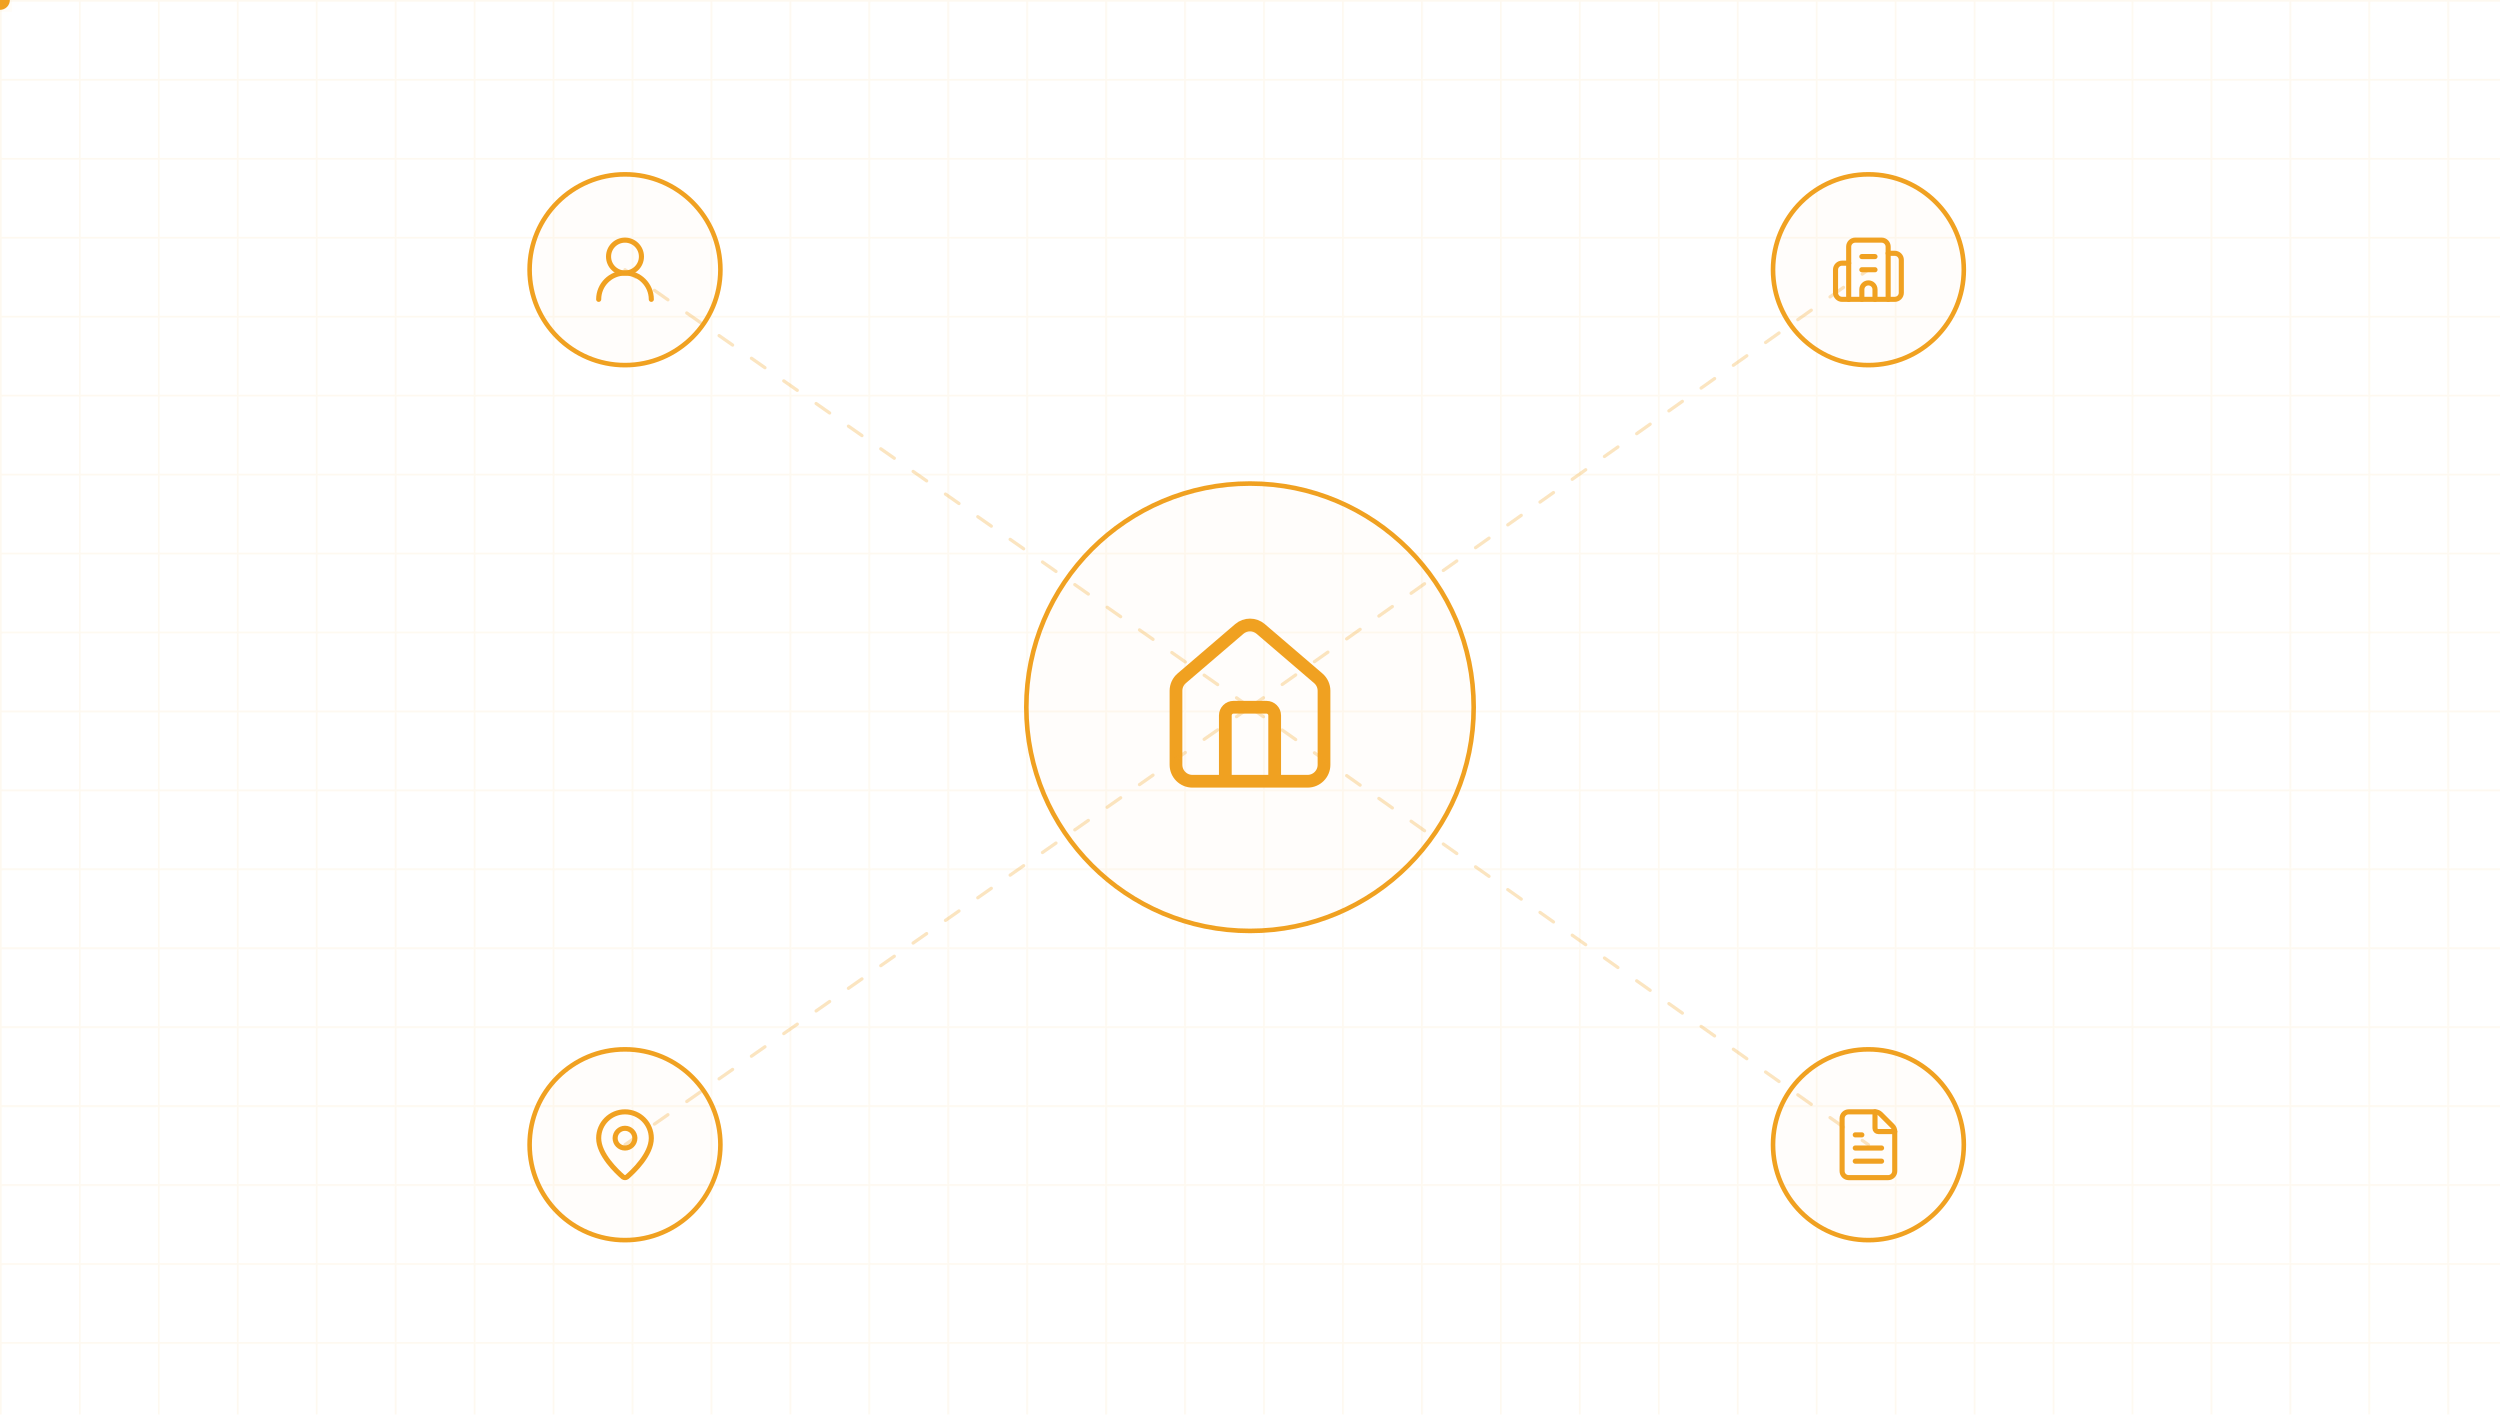
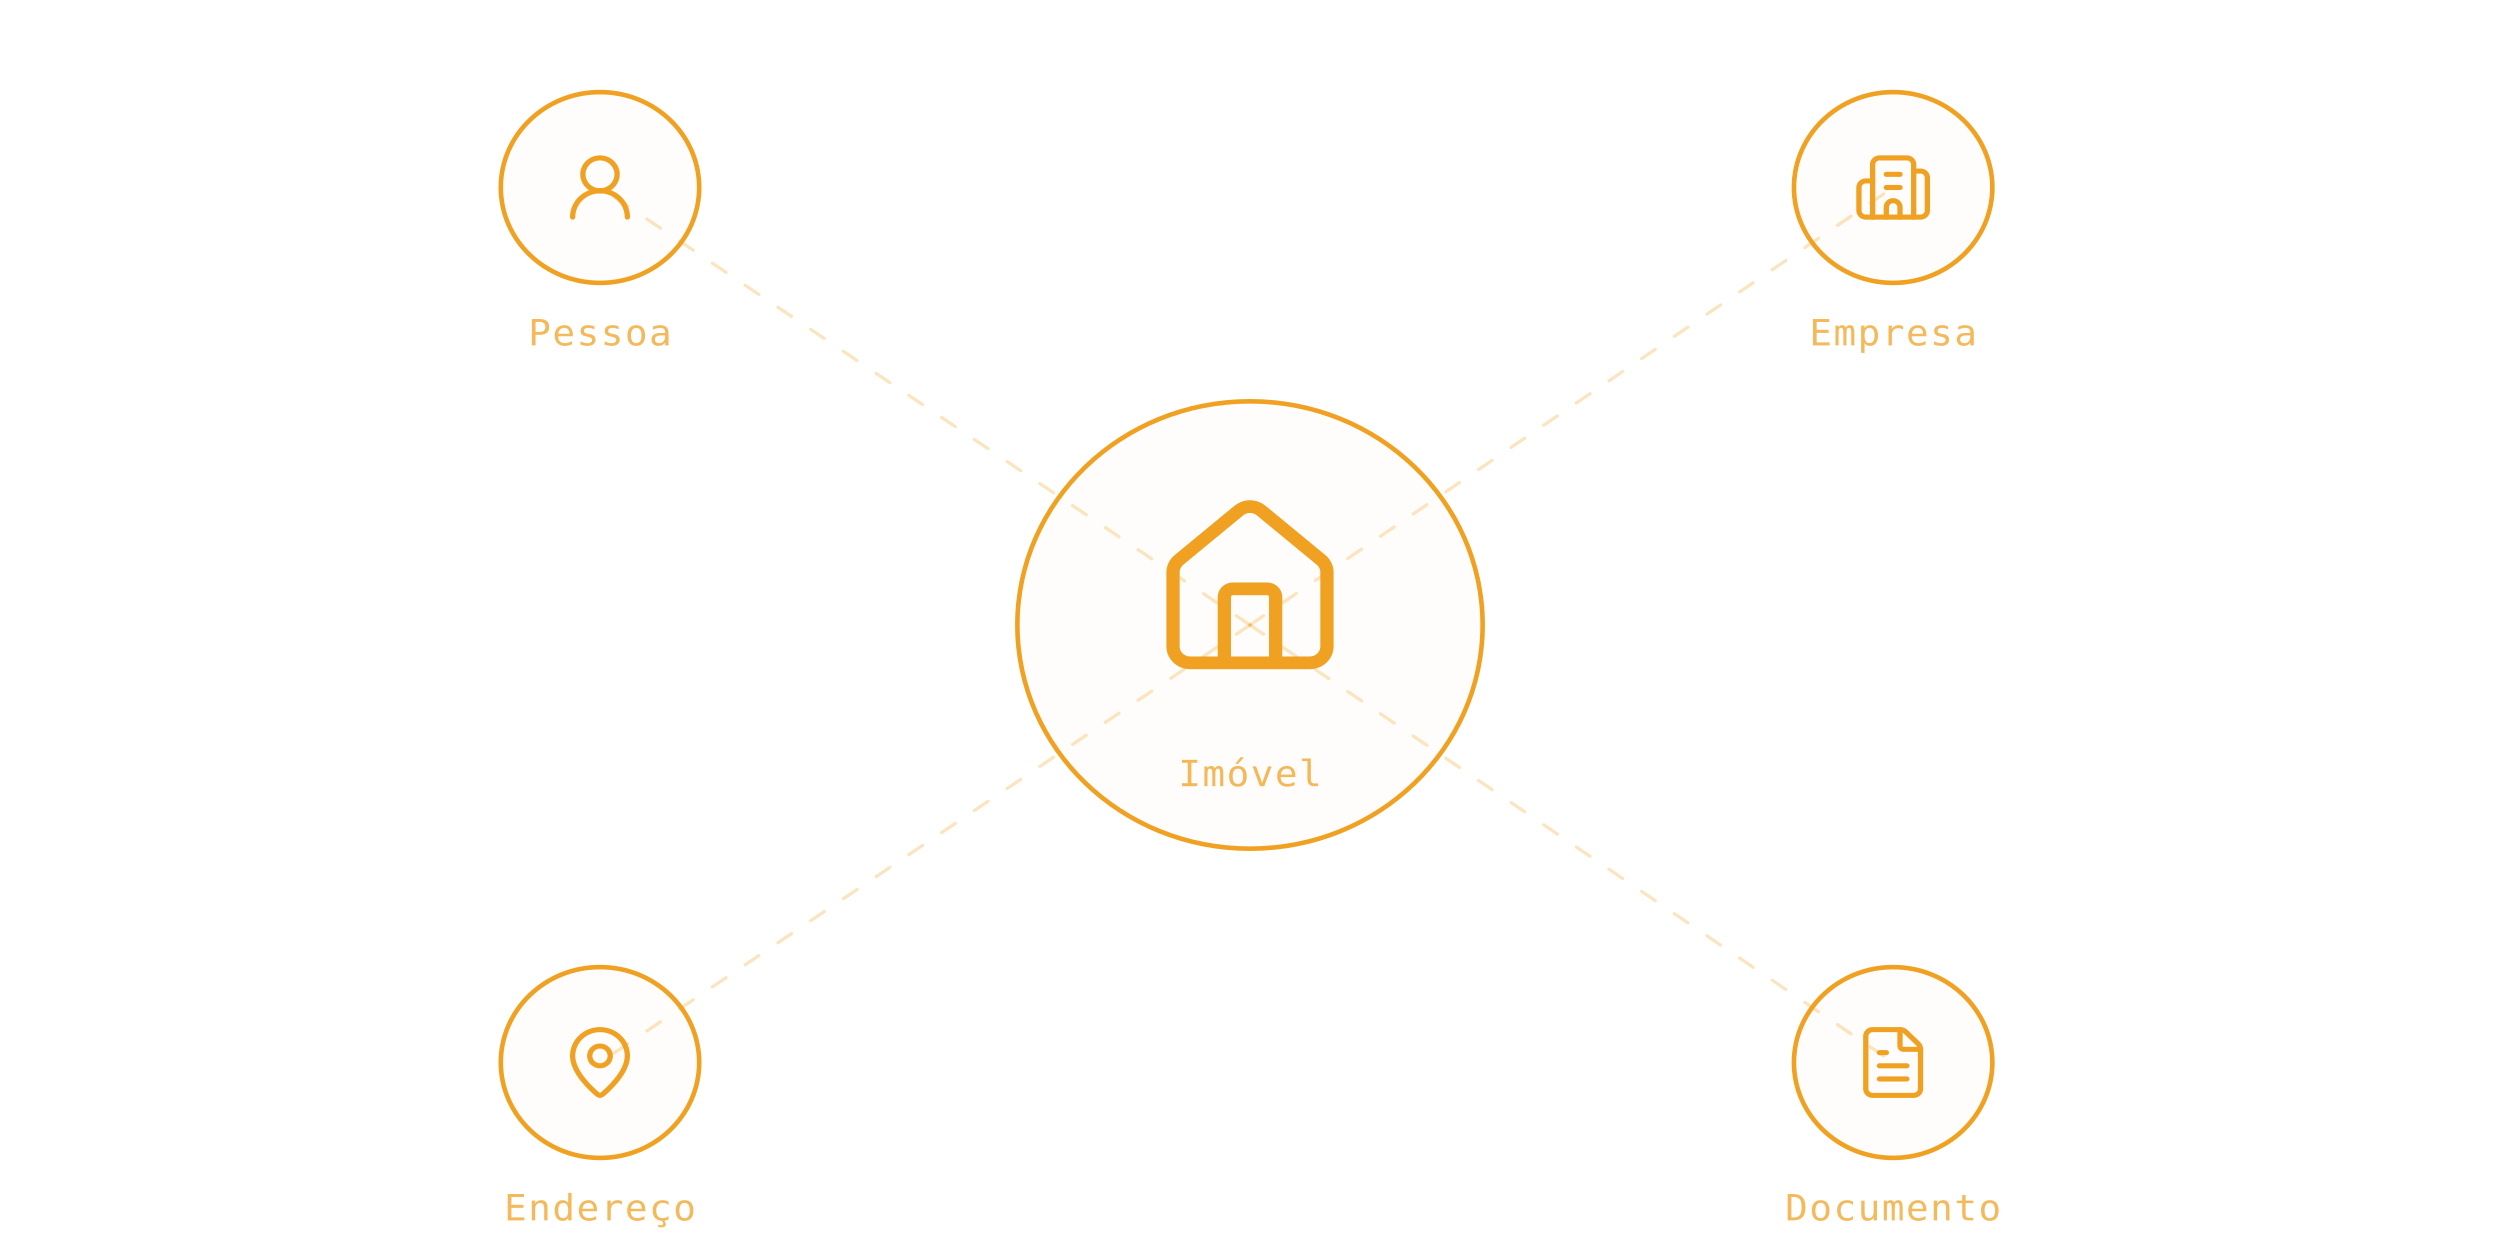
- <svg xmlns="http://www.w3.org/2000/svg" width="760" height="430" viewBox="0 0 760 430" role="img" aria-labelledby="title description">
+ <svg xmlns="http://www.w3.org/2000/svg" width="760" height="380" viewBox="0 0 760 380" role="img" aria-labelledby="title description">
  <style>
  :host{display:block;color:#f0a121}
-   svg{display:block;width:100%;height:auto;aspect-ratio:16/9;background:transparent;overflow:hidden}
-   .sk-grid{fill:none;stroke:#f0a121;stroke-width:1;stroke-opacity:.07}
+   svg{display:block;width:100%;height:auto;aspect-ratio:2/1;background:transparent;overflow:hidden}
  .sk-line,.sk-icon,.sk-flow,.sk-hair,.sk-ghost{fill:none;stroke:#f0a121;stroke-linecap:round;stroke-linejoin:round;vector-effect:non-scaling-stroke}
  .sk-line,.sk-icon{stroke-width:1.55}
  .sk-hair{stroke-width:.85;stroke-opacity:.3}
  .sk-ghost{stroke-width:1;stroke-opacity:.28;stroke-dasharray:5 7}
  .sk-flow{stroke-width:1.1;stroke-opacity:.42;stroke-dasharray:7 8;animation:flow 2.2s linear infinite}
+   .sk-arrow{fill:none;stroke:#f0a121;stroke-width:1.15;stroke-opacity:.7;marker-end:url(#sk-arrow);vector-effect:non-scaling-stroke}
  .sk-plane,.sk-row-bg,.sk-icon-box{fill:rgba(240,161,33,.024);stroke:#f0a121;stroke-width:1.15;stroke-opacity:.68;vector-effect:non-scaling-stroke}
  .sk-row-bg{fill:rgba(240,161,33,.018);stroke-opacity:.24}
  .sk-icon-box{stroke-opacity:.34}
  .sk-hot{fill:#f0a121;filter:url(#soft-glow)}
  .sk-label{fill:#f0a121;font:500 16px 'DM Mono',ui-monospace,monospace;letter-spacing:.08em}
  .sk-small-label{fill:#f0a121;fill-opacity:.58;font:500 10px 'DM Mono',ui-monospace,monospace;letter-spacing:.13em}
+   .sk-node-label{fill:#f0a121;fill-opacity:.74;font:500 11px 'DM Mono',ui-monospace,monospace;text-anchor:middle;letter-spacing:.04em}
+   .sk-flow-label{fill:#f0a121;fill-opacity:.9;font:500 17px 'DM Mono',ui-monospace,monospace;text-anchor:middle;letter-spacing:.01em}
+   .sk-flow-caption{fill:#f0a121;fill-opacity:.62;font:500 13px 'DM Mono',ui-monospace,monospace;text-anchor:middle;letter-spacing:.07em}
  .is-muted{opacity:.45}
  .sk-corner{fill:none;stroke:#f0a121;stroke-width:1;stroke-opacity:.35}
  .sk-node-ring,.sk-timeline-dot{fill:rgba(240,161,33,.018);stroke:#f0a121;stroke-width:1.4;vector-effect:non-scaling-stroke}
  .sk-timeline-dot{fill:#f0a121;stroke-width:0;filter:url(#soft-glow)}
  @keyframes flow{to{stroke-dashoffset:-30}}
  @media(prefers-reduced-motion:reduce){*{animation:none!important}}
</style>
-   <defs>
-     <pattern id="entity-house-user-company-location-file" width="24" height="24" patternUnits="userSpaceOnUse">
-       <path d="M24 0H0V24" class="sk-grid" />
-     </pattern>
-     <filter id="soft-glow">
-       <feGaussianBlur stdDeviation="3" result="blur" />
-       <feMerge>
-         <feMergeNode in="blur" />
-         <feMergeNode in="SourceGraphic" />
-       </feMerge>
-     </filter>
-   </defs>
-   <rect width="760" height="430" fill="url(#entity-house-user-company-location-file)" />
-   <circle class="sk-node-ring" cx="380" cy="215" r="68" />
-   <g class="sk-icon" transform="translate(350 185) scale(2.5)">
-     <path d="M15 21v-8a1 1 0 0 0-1-1h-4a1 1 0 0 0-1 1v8M3 10a2 2 0 0 1 .709-1.528l7-6a2 2 0 0 1 2.582 0l7 6A2 2 0 0 1 21 10v9a2 2 0 0 1-2 2H5a2 2 0 0 1-2-2z" />
+   <g transform="translate(-15.2 -25) scale(1.04 1)">
+     <defs>
+       <filter id="soft-glow">
+         <feGaussianBlur stdDeviation="3" result="blur" />
+         <feMerge>
+           <feMergeNode in="blur" />
+           <feMergeNode in="SourceGraphic" />
+         </feMerge>
+       </filter>
+       <marker id="sk-arrow" markerWidth="8" markerHeight="8" refX="7" refY="4" orient="auto">
+         <path d="M0 0 8 4 0 8z" fill="#f0a121" fill-opacity=".72" />
+       </marker>
+     </defs>
+     <circle class="sk-node-ring" cx="380" cy="215" r="68" />
+     <g class="sk-icon" transform="translate(350 174) scale(2.5)">
+       <path d="M15 21v-8a1 1 0 0 0-1-1h-4a1 1 0 0 0-1 1v8M3 10a2 2 0 0 1 .709-1.528l7-6a2 2 0 0 1 2.582 0l7 6A2 2 0 0 1 21 10v9a2 2 0 0 1-2 2H5a2 2 0 0 1-2-2z" />
+     </g>
+     <text class="sk-node-label" x="380" y="264">Imóvel</text>
+     <path class="sk-ghost" d="M380 215L190 82" />
+     <g transform="translate(190 82)">
+       <circle class="sk-node-ring" r="29" />
+       <g class="sk-icon" transform="translate(-12 -12) scale(1)">
+         <circle cx="12" cy="8" r="5" />
+         <path d="M20 21a8 8 0 0 0-16 0" />
+       </g>
+     </g>
+     <text class="sk-node-label" x="190" y="130">Pessoa</text>
+     <path class="sk-ghost" d="M380 215L568 82" />
+     <g transform="translate(568 82)">
+       <circle class="sk-node-ring" r="29" />
+       <g class="sk-icon" transform="translate(-12 -12) scale(1)">
+         <path d="M10 12h4M10 8h4M14 21v-3a2 2 0 0 0-4 0v3" />
+         <path d="M6 10H4a2 2 0 0 0-2 2v7a2 2 0 0 0 2 2h16a2 2 0 0 0 2-2V9a2 2 0 0 0-2-2h-2" />
+         <path d="M6 21V5a2 2 0 0 1 2-2h8a2 2 0 0 1 2 2v16" />
+       </g>
+     </g>
+     <text class="sk-node-label" x="568" y="130">Empresa</text>
+     <path class="sk-ghost" d="M380 215L190 348" />
+     <g transform="translate(190 348)">
+       <circle class="sk-node-ring" r="29" />
+       <g class="sk-icon" transform="translate(-12 -12) scale(1)">
+         <path d="M20 10c0 4.993-5.539 10.193-7.399 11.799a1 1 0 0 1-1.202 0C9.539 20.193 4 14.993 4 10a8 8 0 0 1 16 0" />
+         <circle cx="12" cy="10" r="3" />
+       </g>
+     </g>
+     <text class="sk-node-label" x="190" y="396">Endereço</text>
+     <path class="sk-ghost" d="M380 215L568 348" />
+     <g transform="translate(568 348)">
+       <circle class="sk-node-ring" r="29" />
+       <g class="sk-icon" transform="translate(-12 -12) scale(1)">
+         <path d="M6 22a2 2 0 0 1-2-2V4a2 2 0 0 1 2-2h8a2.4 2.4 0 0 1 1.704.706l3.588 3.588A2.4 2.4 0 0 1 20 8v12a2 2 0 0 1-2 2z" />
+         <path d="M14 2v5a1 1 0 0 0 1 1h5M10 9H8M16 13H8M16 17H8" />
+       </g>
+     </g>
+     <text class="sk-node-label" x="568" y="396">Documento</text>
+     <circle class="sk-hot" r="3">
+       <animateMotion dur="4.8s" begin="0s" repeatCount="indefinite" path="M380 215L190 82" />
+     </circle>
  </g>
-   <path class="sk-ghost" d="M380 215L190 82" />
-   <g transform="translate(190 82)">
-     <circle class="sk-node-ring" r="29" />
-     <g class="sk-icon" transform="translate(-12 -12) scale(1)">
-       <circle cx="12" cy="8" r="5" />
-       <path d="M20 21a8 8 0 0 0-16 0" />
-     </g>
-   </g>
-   <path class="sk-ghost" d="M380 215L568 82" />
-   <g transform="translate(568 82)">
-     <circle class="sk-node-ring" r="29" />
-     <g class="sk-icon" transform="translate(-12 -12) scale(1)">
-       <path d="M10 12h4M10 8h4M14 21v-3a2 2 0 0 0-4 0v3" />
-       <path d="M6 10H4a2 2 0 0 0-2 2v7a2 2 0 0 0 2 2h16a2 2 0 0 0 2-2V9a2 2 0 0 0-2-2h-2" />
-       <path d="M6 21V5a2 2 0 0 1 2-2h8a2 2 0 0 1 2 2v16" />
-     </g>
-   </g>
-   <path class="sk-ghost" d="M380 215L190 348" />
-   <g transform="translate(190 348)">
-     <circle class="sk-node-ring" r="29" />
-     <g class="sk-icon" transform="translate(-12 -12) scale(1)">
-       <path d="M20 10c0 4.993-5.539 10.193-7.399 11.799a1 1 0 0 1-1.202 0C9.539 20.193 4 14.993 4 10a8 8 0 0 1 16 0" />
-       <circle cx="12" cy="10" r="3" />
-     </g>
-   </g>
-   <path class="sk-ghost" d="M380 215L568 348" />
-   <g transform="translate(568 348)">
-     <circle class="sk-node-ring" r="29" />
-     <g class="sk-icon" transform="translate(-12 -12) scale(1)">
-       <path d="M6 22a2 2 0 0 1-2-2V4a2 2 0 0 1 2-2h8a2.4 2.4 0 0 1 1.704.706l3.588 3.588A2.4 2.4 0 0 1 20 8v12a2 2 0 0 1-2 2z" />
-       <path d="M14 2v5a1 1 0 0 0 1 1h5M10 9H8M16 13H8M16 17H8" />
-     </g>
-   </g>
-   <circle class="sk-hot" r="3">
-     <animateMotion dur="4.8s" begin="0s" repeatCount="indefinite" path="M380 215L190 82" />
-   </circle>
</svg>
